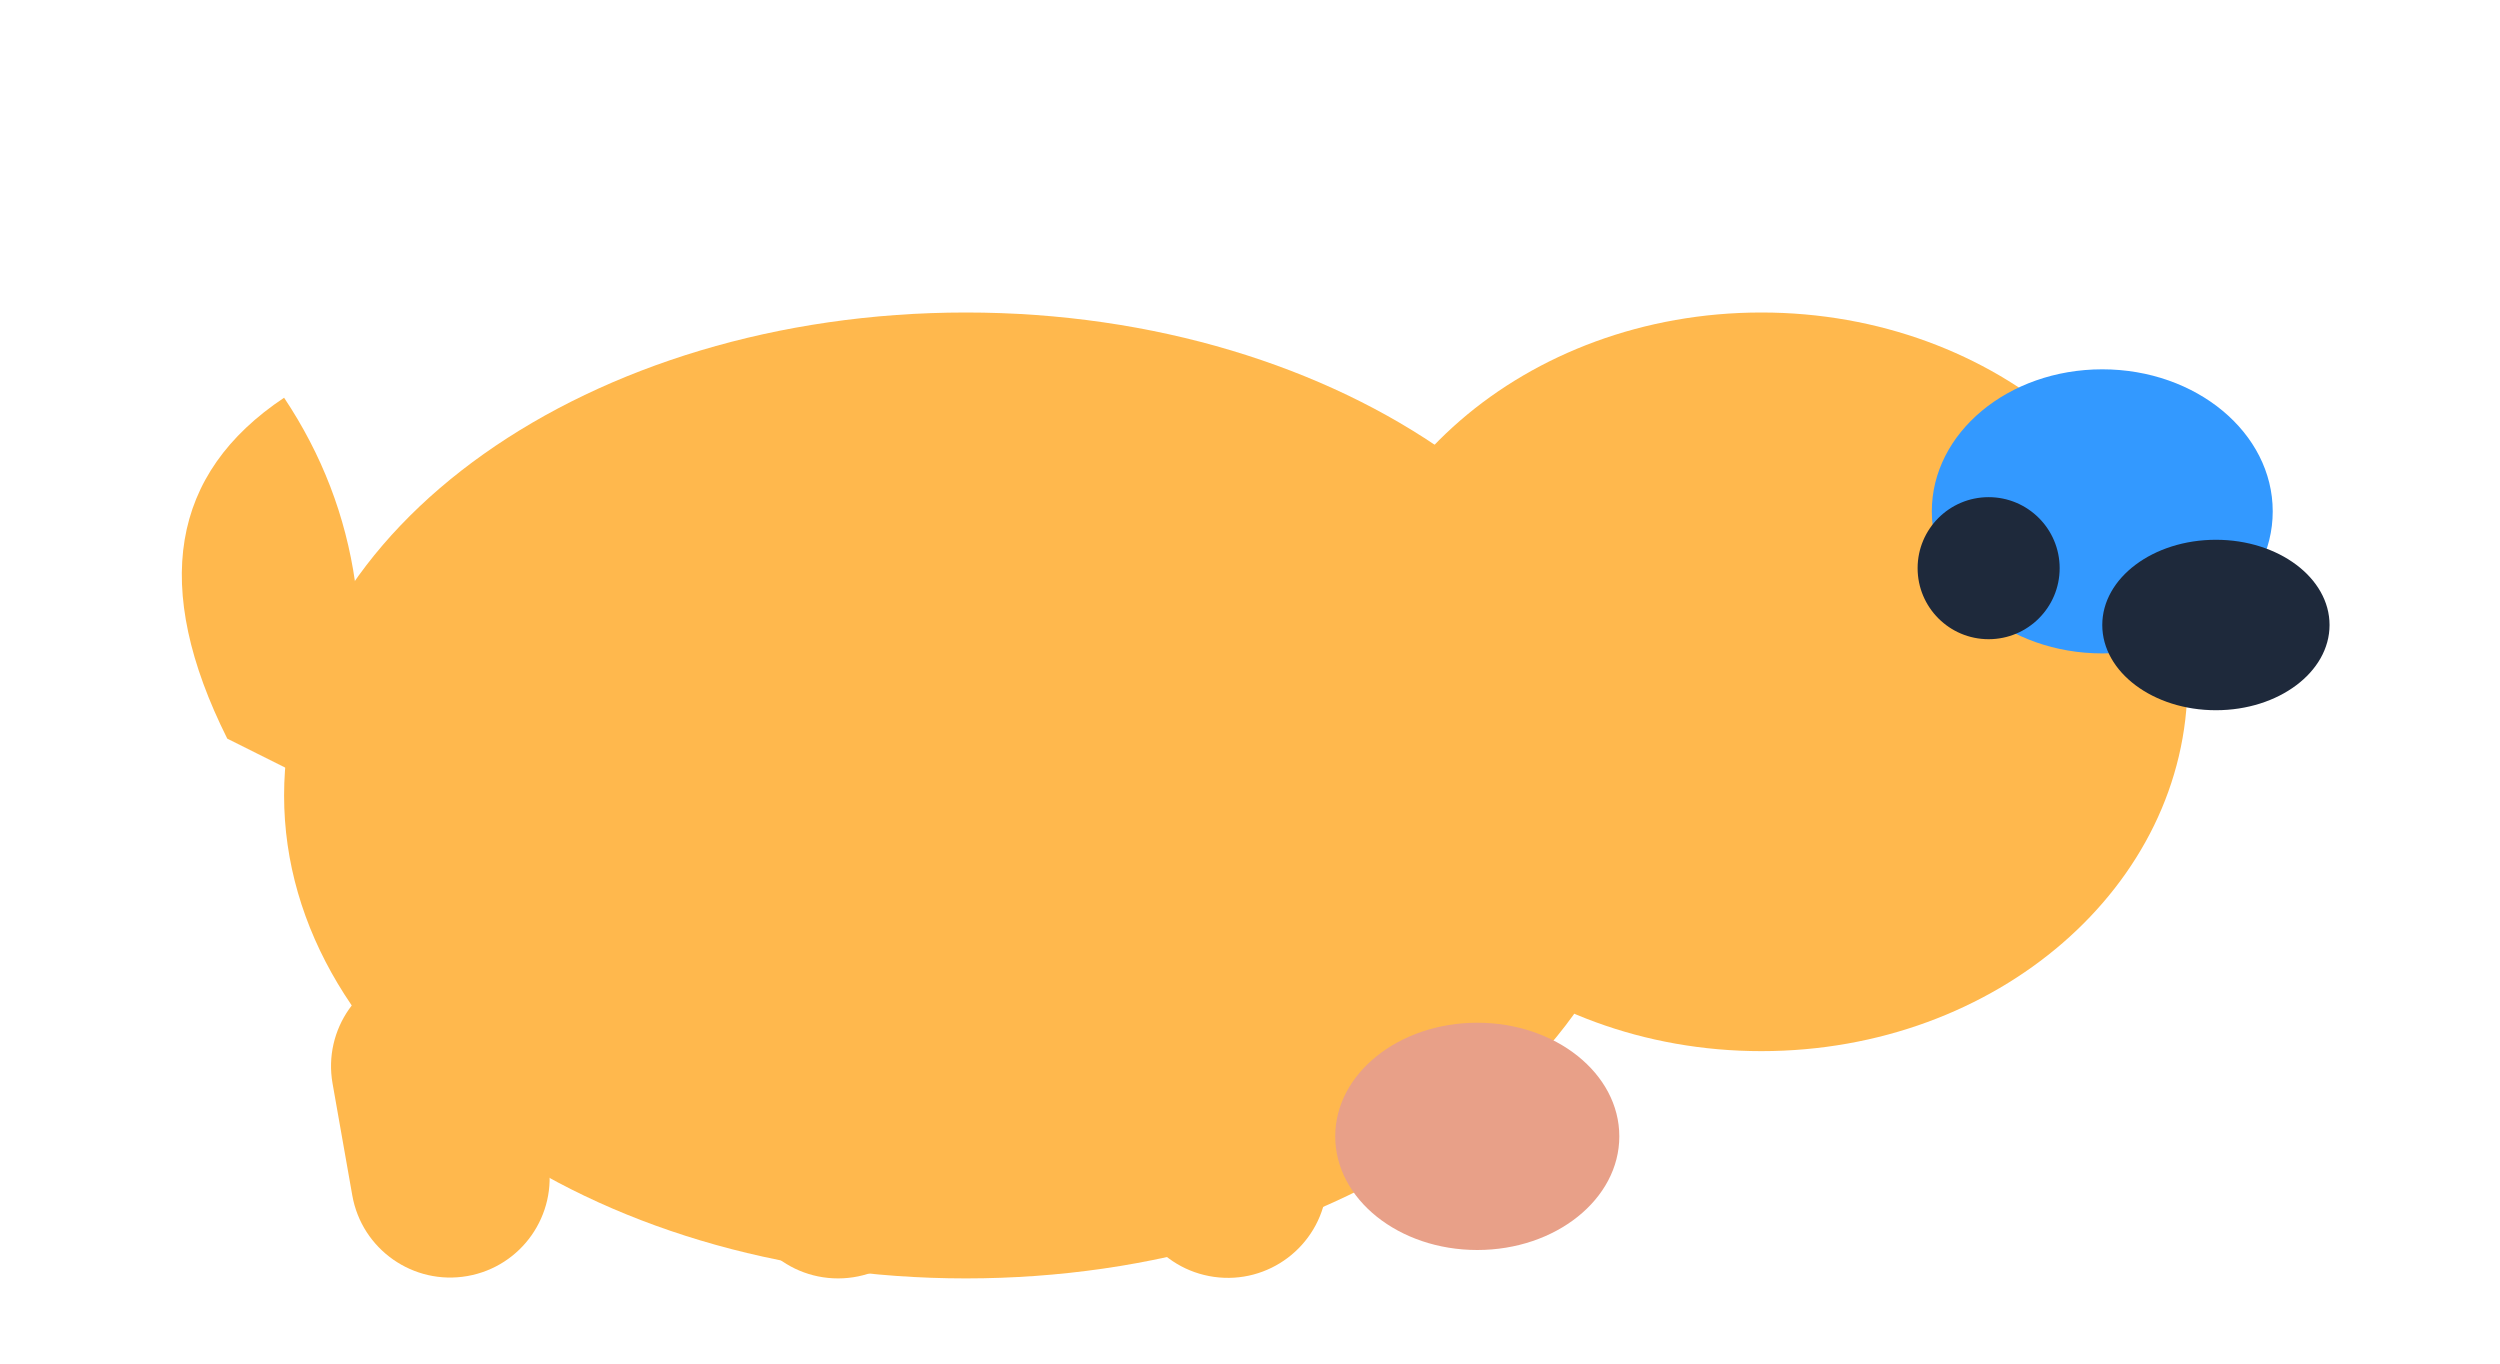
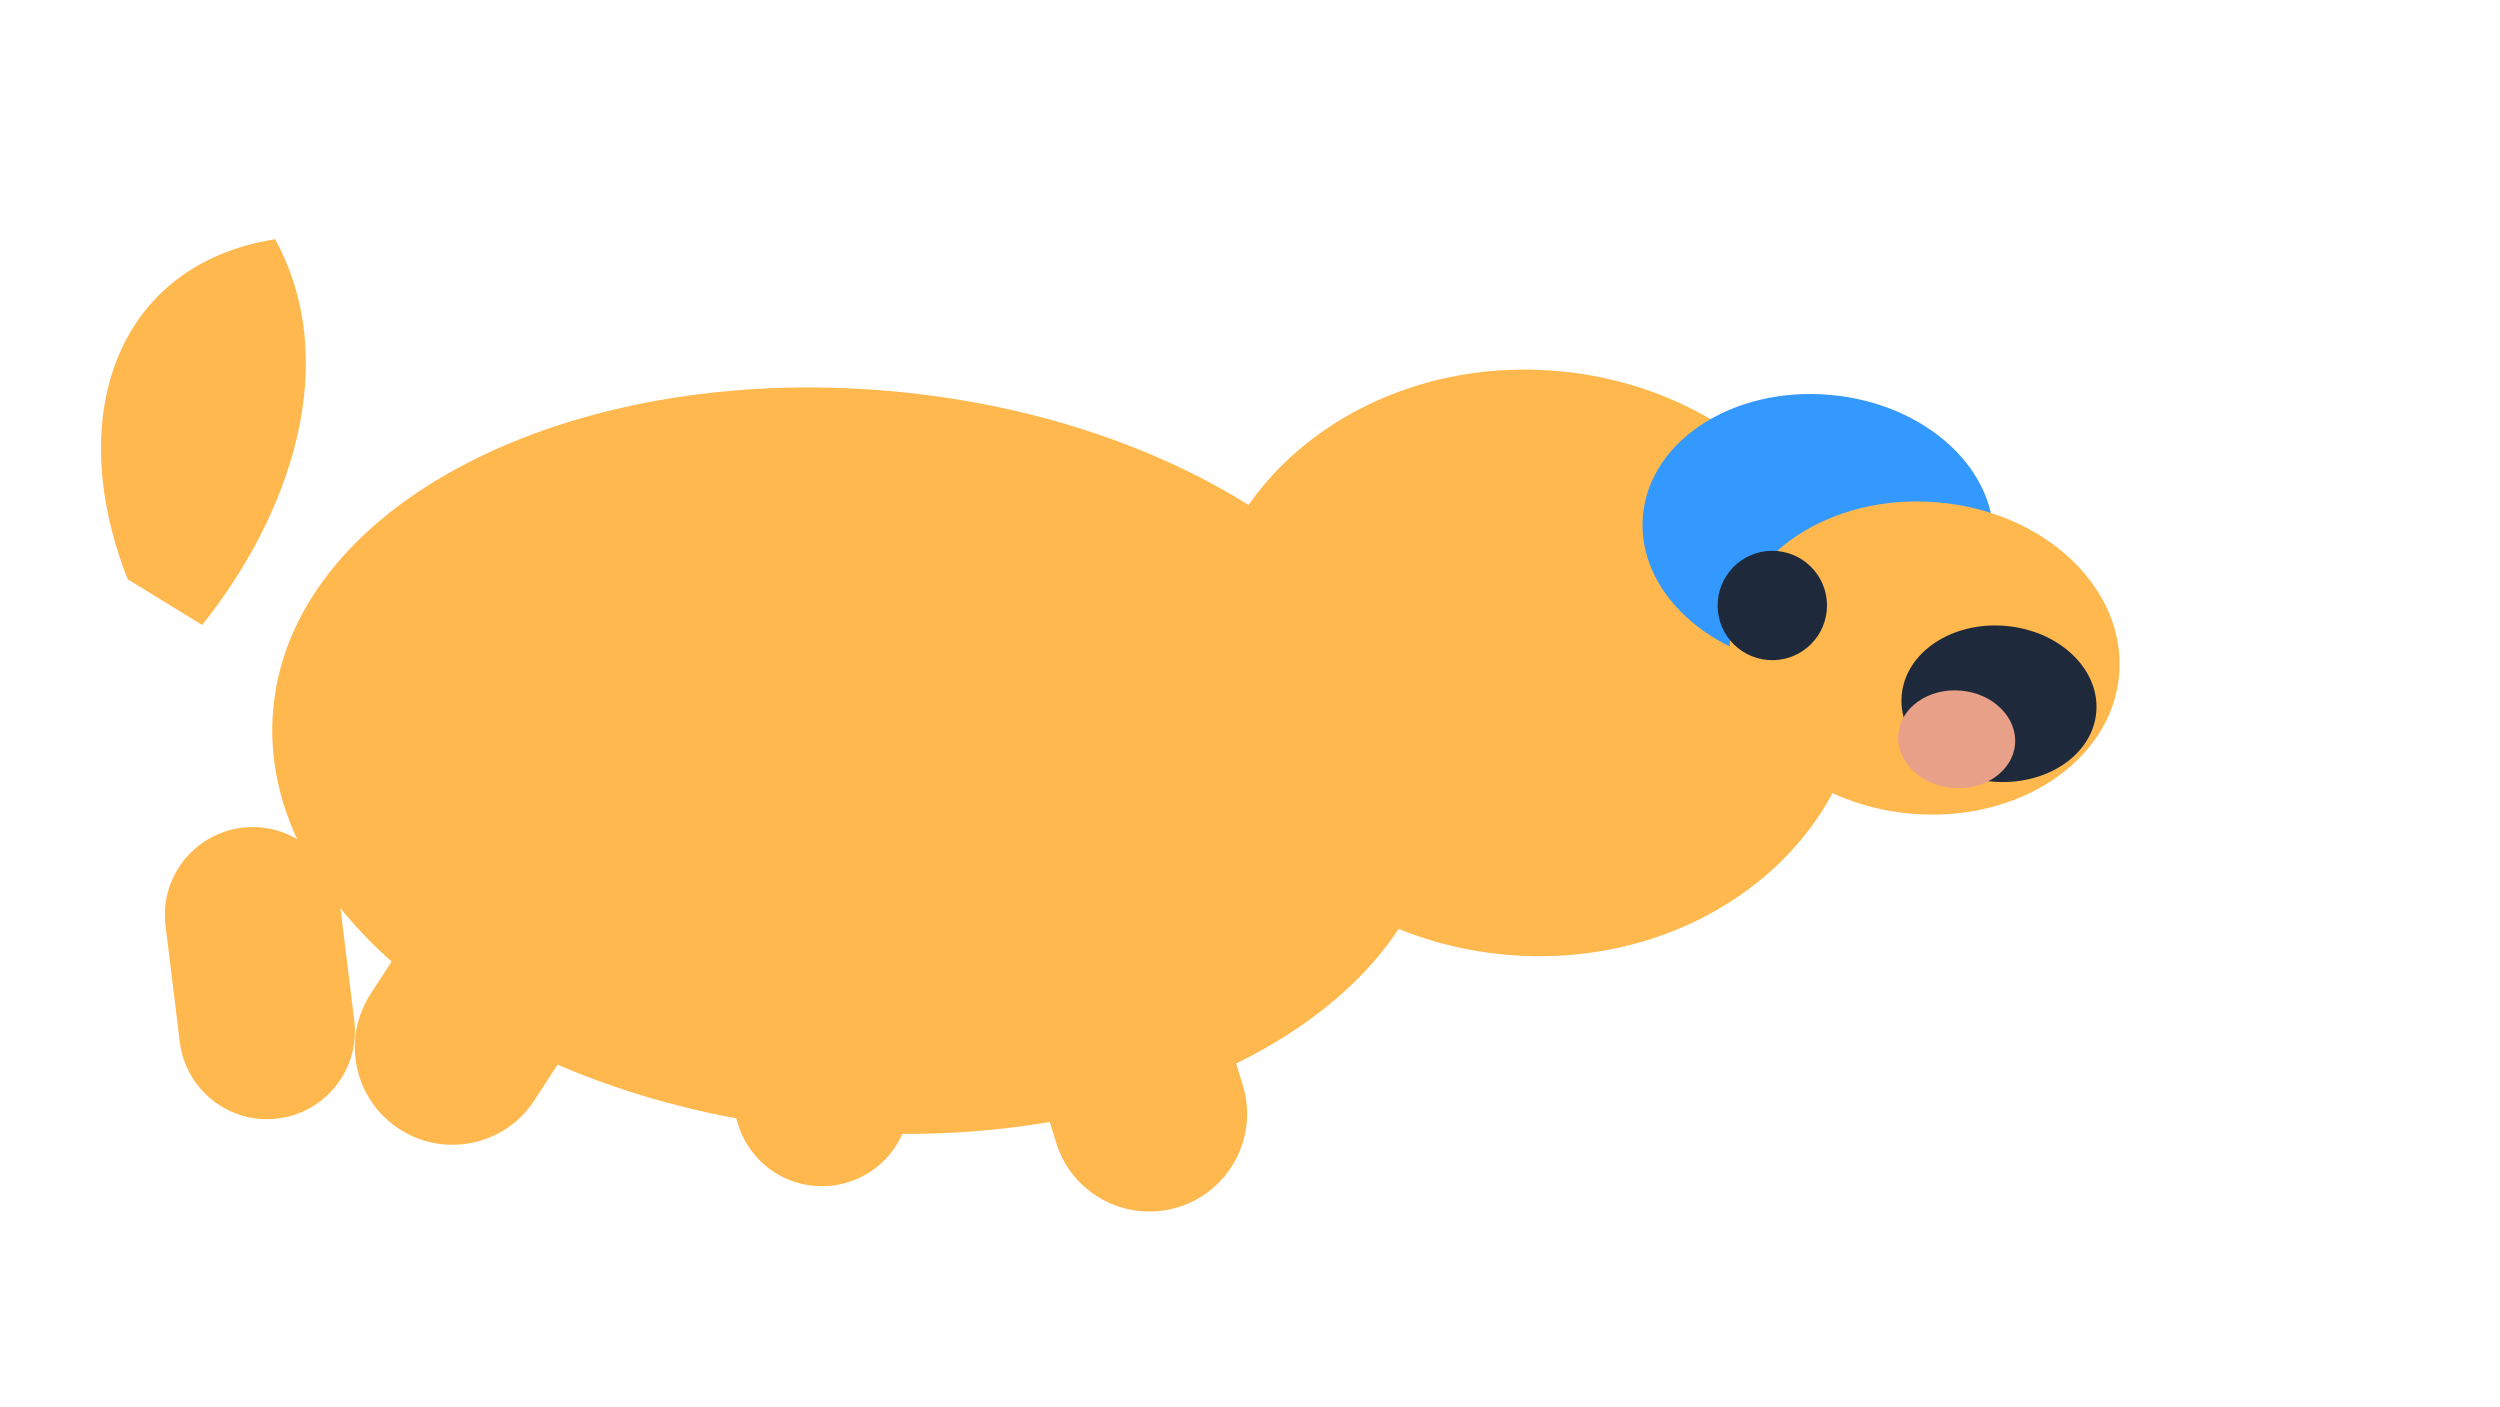
- <svg xmlns="http://www.w3.org/2000/svg" viewBox="0 0 88 48" fill="none" aria-hidden="true">
-   <ellipse cx="34" cy="28" rx="24" ry="17" fill="#FFB84D" />
-   <ellipse cx="62" cy="24" rx="15" ry="13" fill="#FFB84D" />
-   <ellipse cx="74" cy="18" rx="6" ry="5" fill="#3399FF" />
-   <circle cx="70" cy="20" r="2.5" fill="#1e293b" />
-   <ellipse cx="78" cy="22" rx="4" ry="3" fill="#1e293b" />
-   <rect x="12" y="34" width="7" height="11" rx="3.5" fill="#FFB84D" transform="rotate(-10 15.5 39.5)" />
-   <rect x="26" y="36" width="7" height="9" rx="3.5" fill="#FFB84D" />
-   <rect x="40" y="34" width="7" height="11" rx="3.5" fill="#FFB84D" transform="rotate(8 43.5 39.5)" />
-   <path d="M8 26 Q4 18 10 14 Q14 20 12 28 Z" fill="#FFB84D" />
-   <ellipse cx="52" cy="40" rx="5" ry="4" fill="#E8A088" />
+ <svg xmlns="http://www.w3.org/2000/svg" viewBox="0 0 128 72" fill="none" aria-hidden="true">
+   <g transform="rotate(5 56 38)">
+     <ellipse cx="44" cy="40" rx="30" ry="19" fill="#FFB84D" />
+     <ellipse cx="78" cy="32" rx="17" ry="15" fill="#FFB84D" />
+     <ellipse cx="92" cy="24" rx="9" ry="7" fill="#3399FF" />
+     <ellipse cx="98" cy="30" rx="10" ry="8" fill="#FFB84D" />
+     <circle cx="90" cy="28" r="2.8" fill="#1e293b" />
+     <ellipse cx="102" cy="32" rx="5" ry="4" fill="#1e293b" />
+     <ellipse cx="100" cy="34" rx="3" ry="2.5" fill="#E8A088" />
+     <rect x="54" y="44" width="10" height="18" rx="5" fill="#FFB84D" transform="rotate(-22 59 53)" />
+     <rect x="40" y="48" width="9" height="14" rx="4.5" fill="#FFB84D" transform="rotate(18 44.5 55)" />
+     <rect x="22" y="42" width="10" height="20" rx="5" fill="#FFB84D" transform="rotate(28 27 52)" />
+     <rect x="10" y="46" width="9" height="15" rx="4.5" fill="#FFB84D" transform="rotate(-12 14.5 53.5)" />
+     <path d="M6 34 C2 26 4 18 12 16 C16 22 14 30 10 36 Z" fill="#FFB84D" />
+   </g>
</svg>
